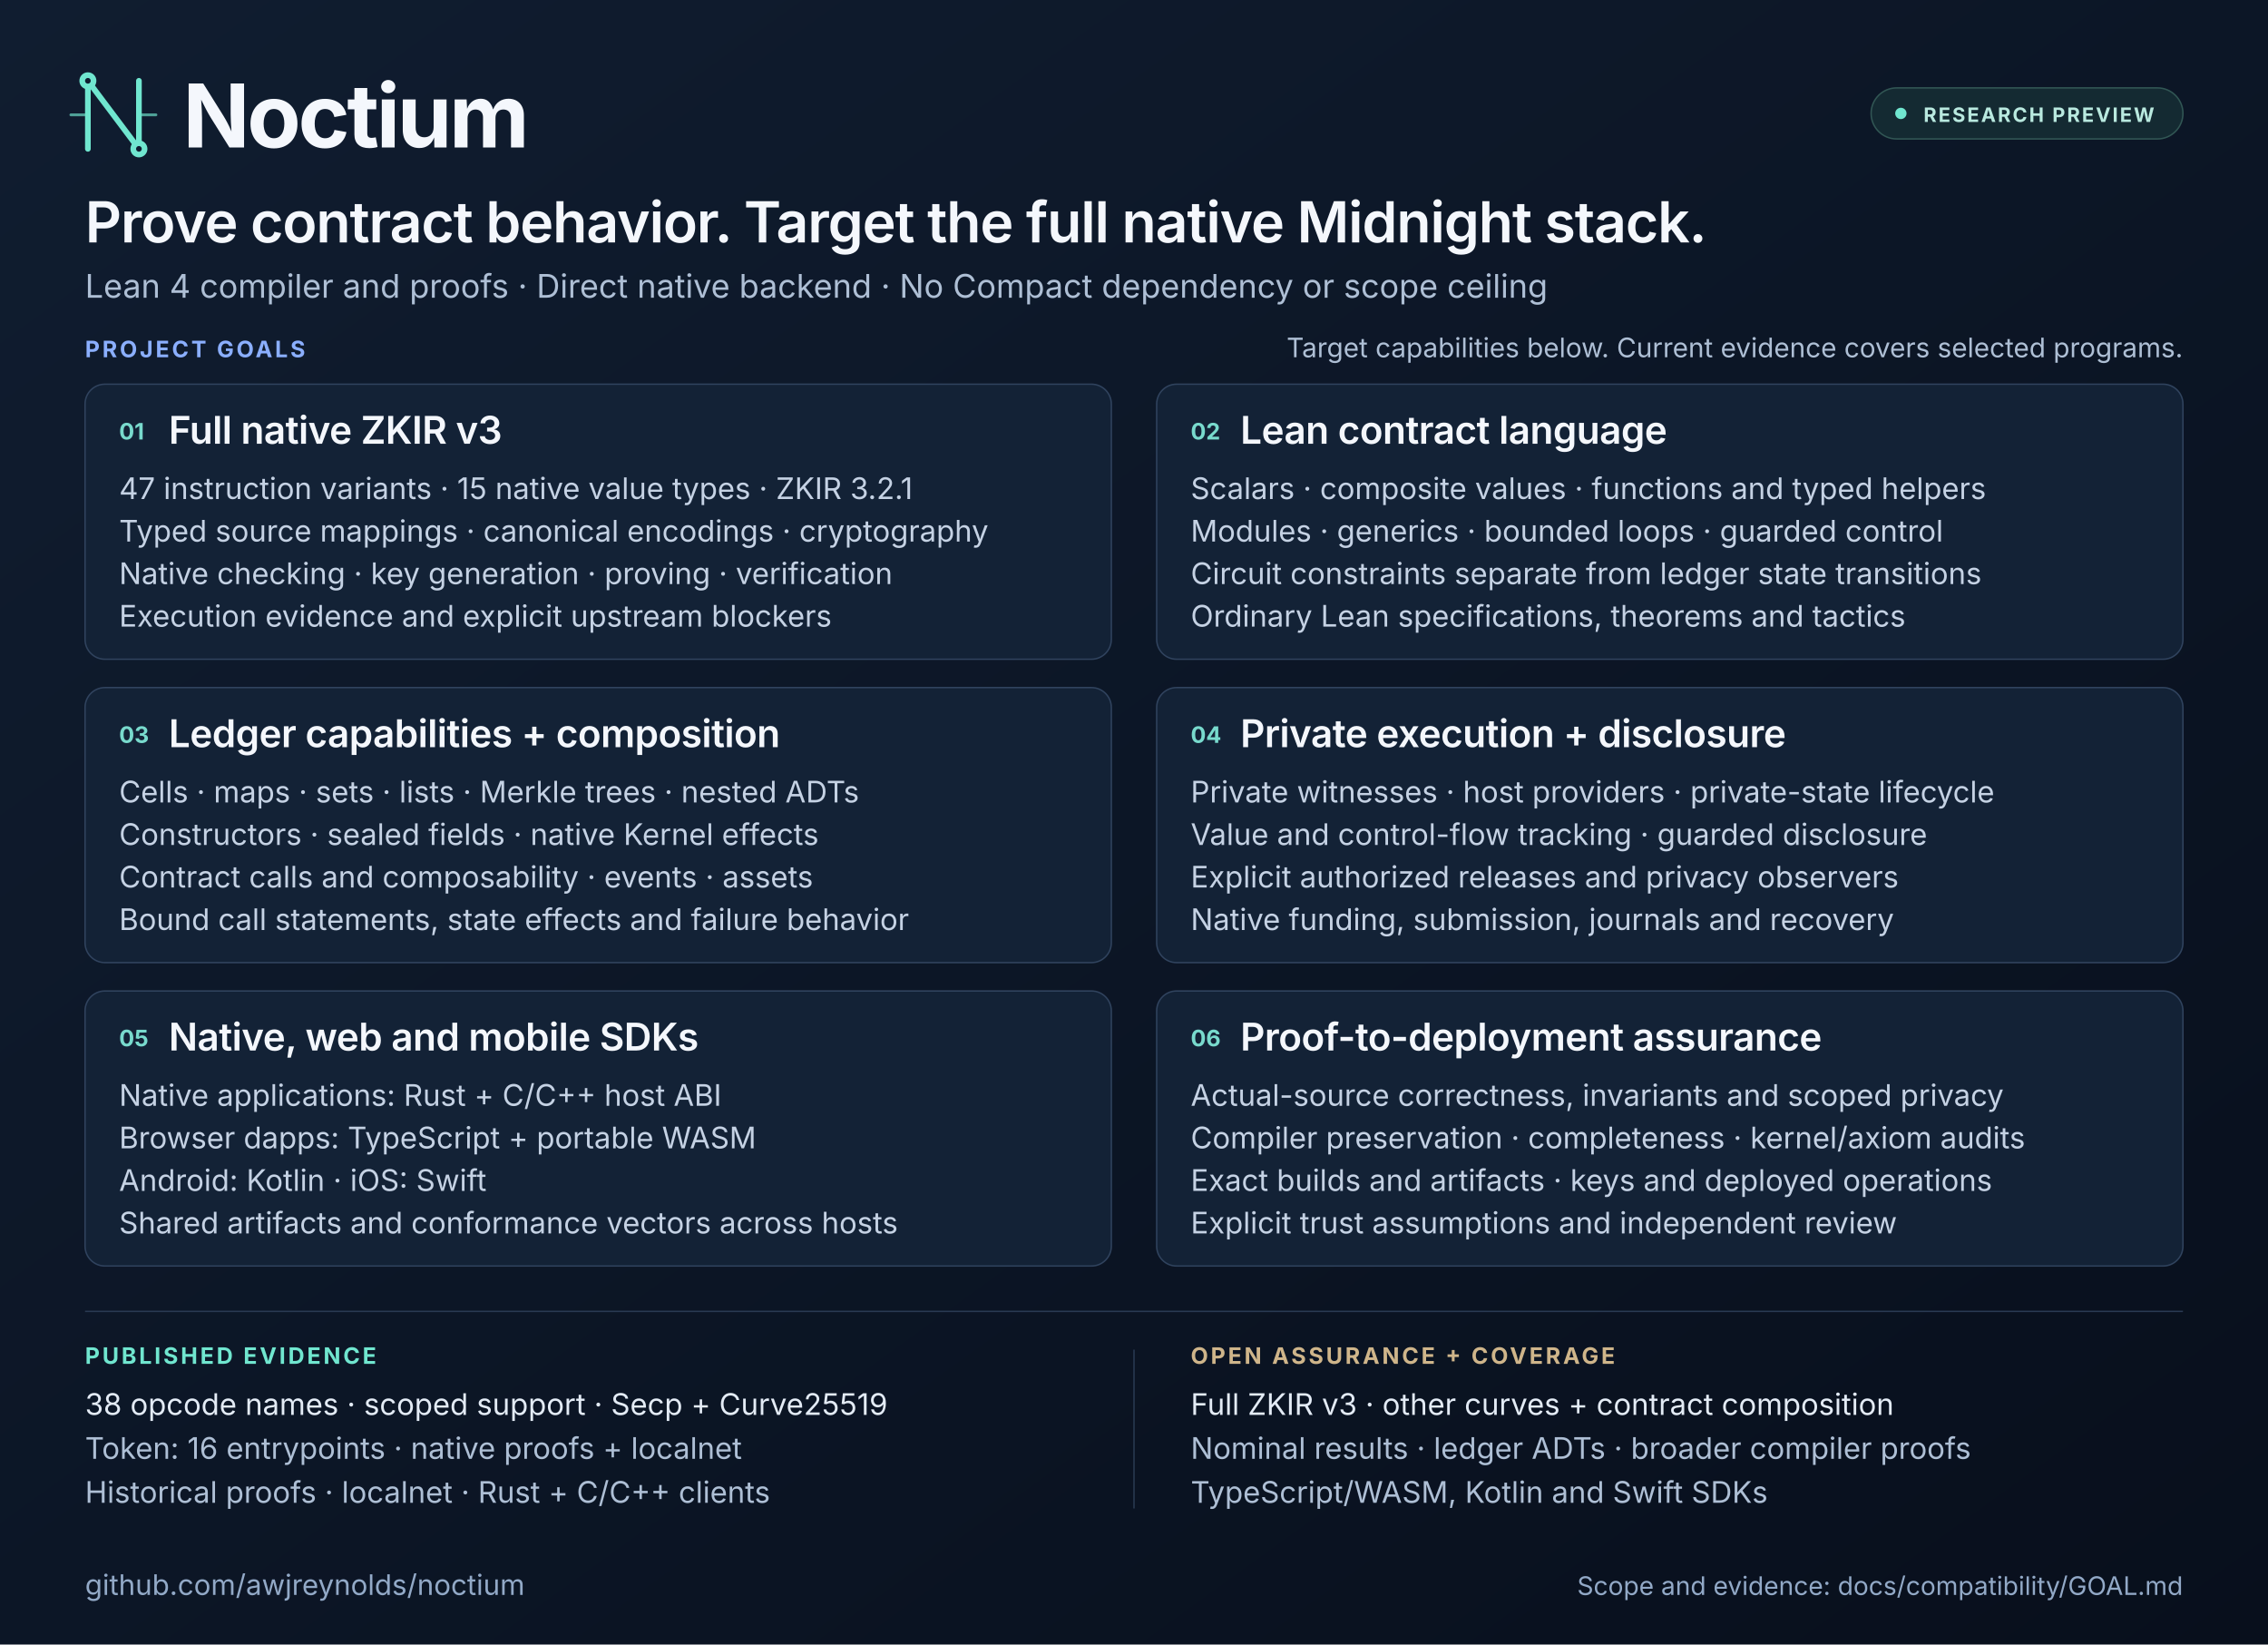
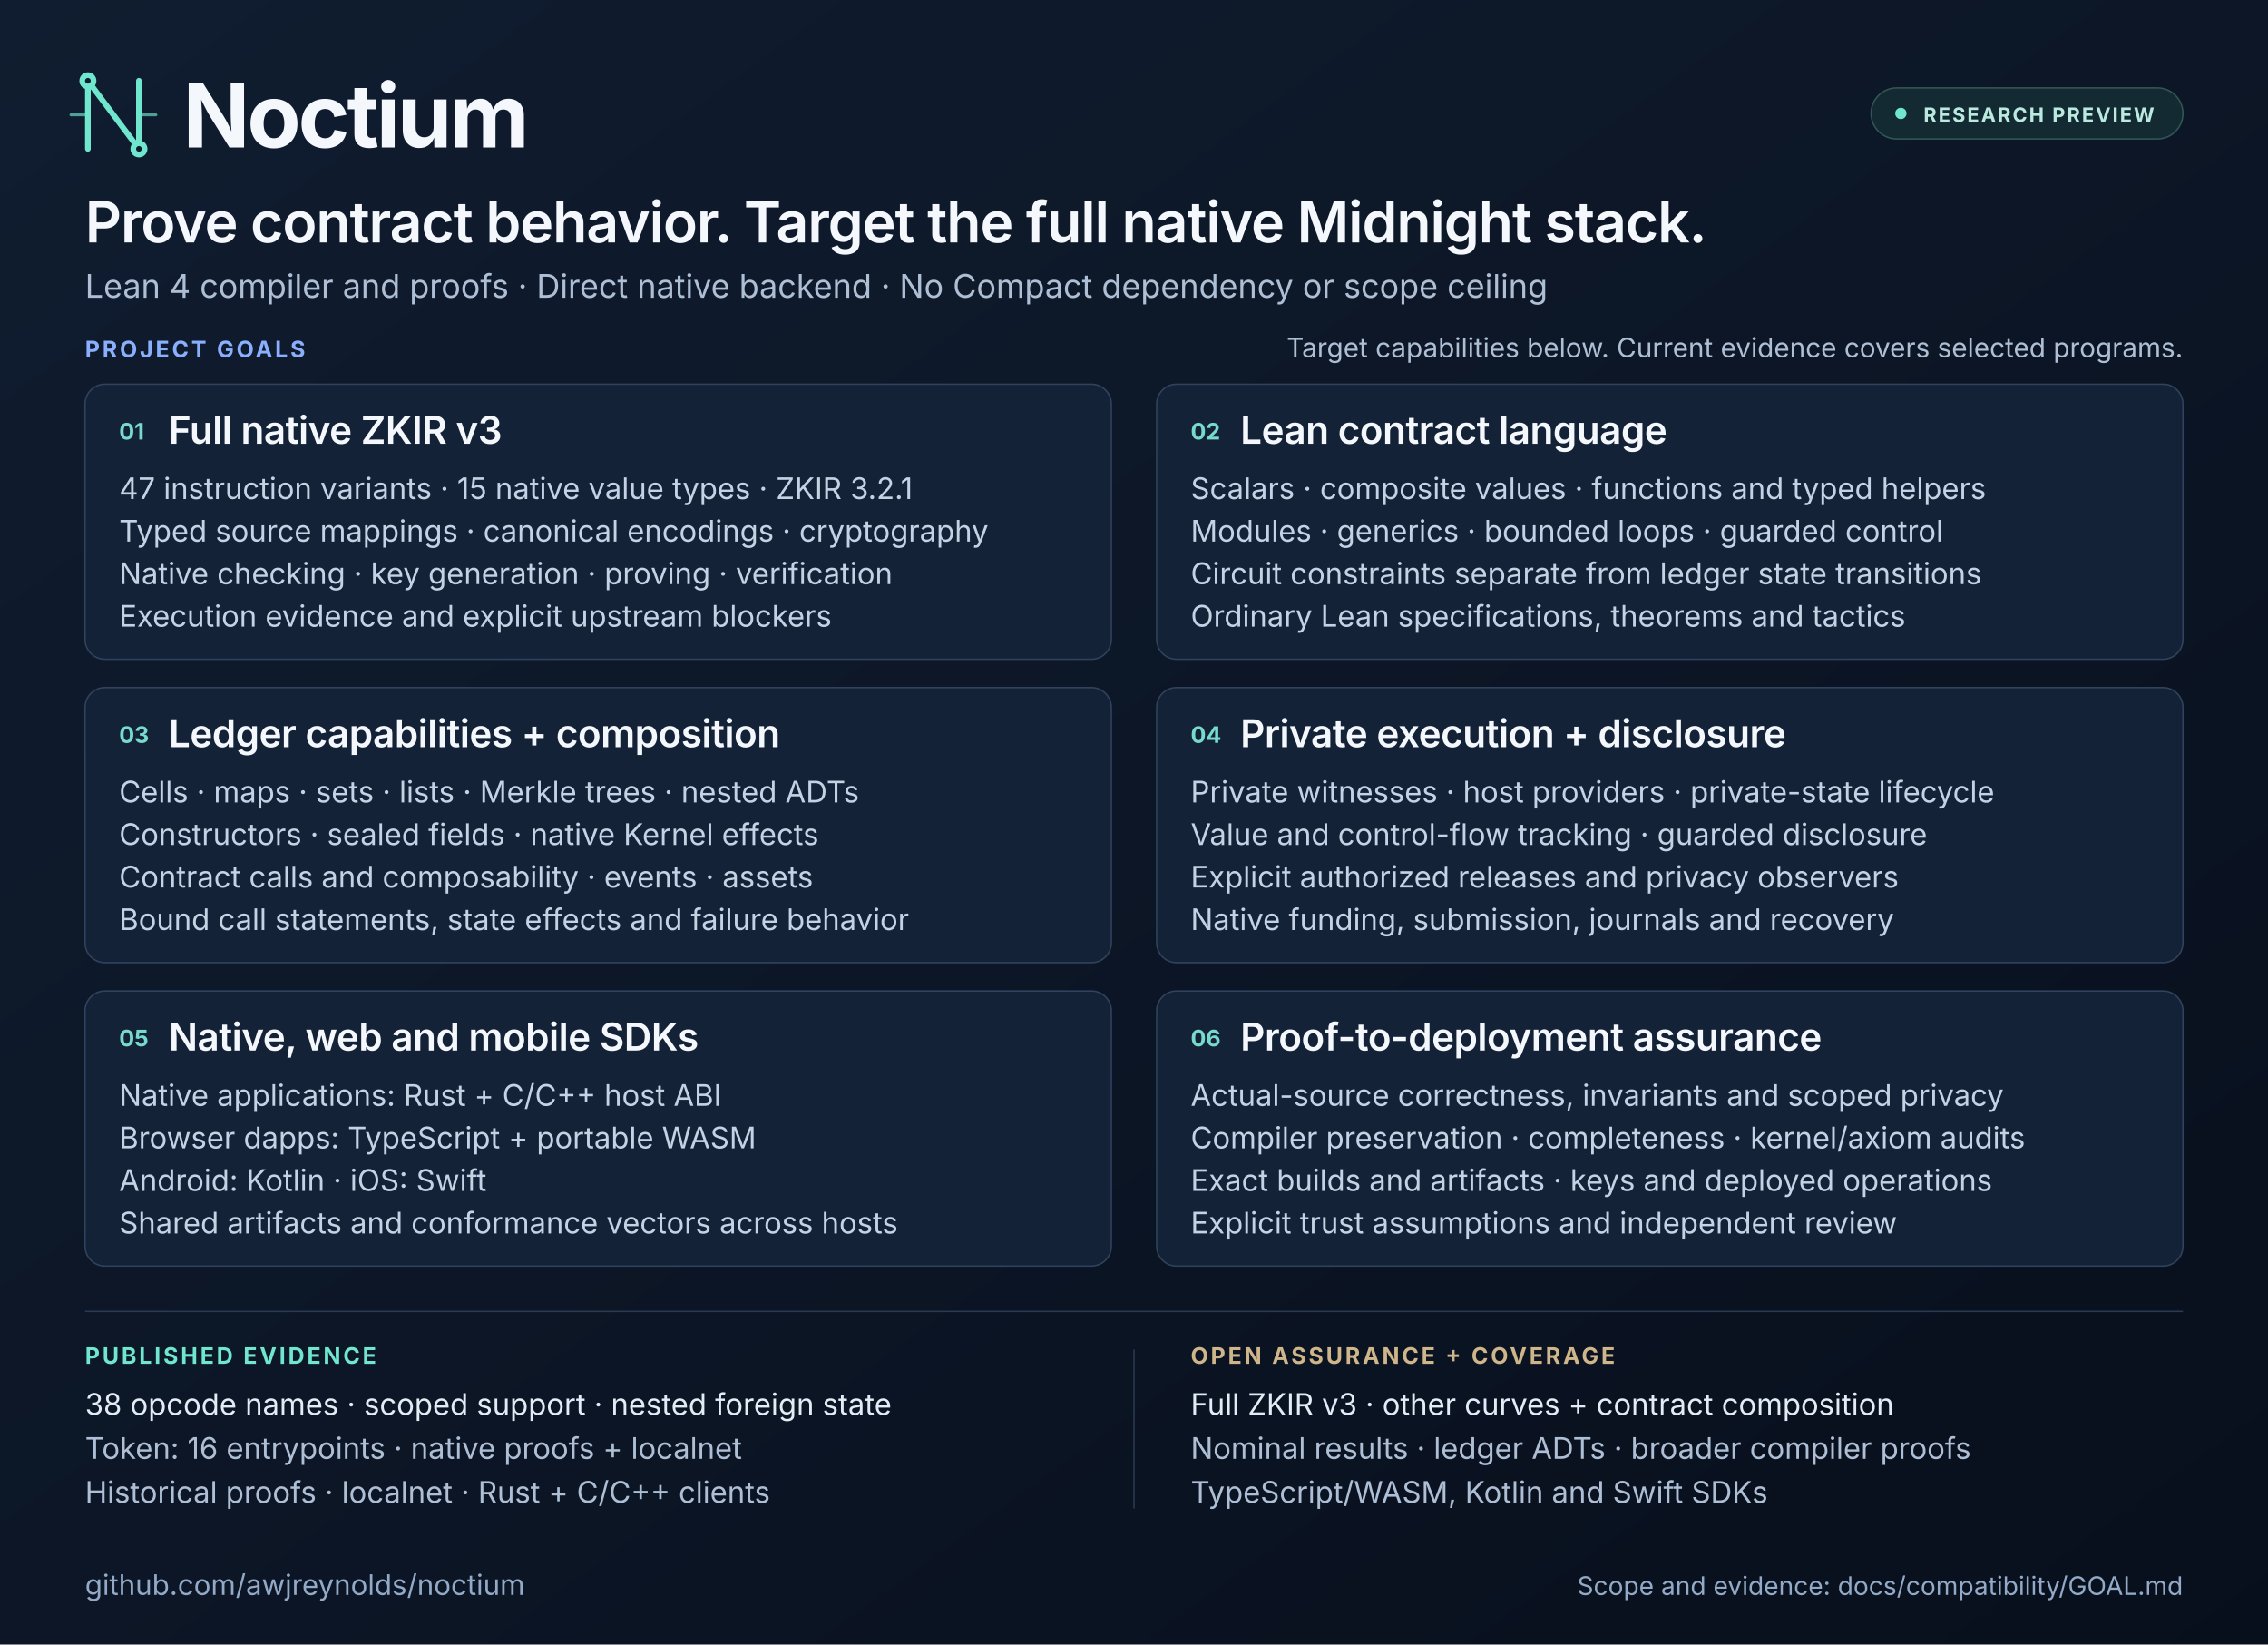
<svg xmlns="http://www.w3.org/2000/svg" width="1600" height="1160" viewBox="0 0 1600 1160" role="img" aria-labelledby="title description">
  <defs>
    <linearGradient id="background" x1="0" y1="0" x2="1" y2="1">
      <stop offset="0" stop-color="#101D30" />
      <stop offset="1" stop-color="#080F1C" />
    </linearGradient>
    <linearGradient id="accent" x1="0" y1="0" x2="1" y2="0">
      <stop offset="0" stop-color="#70E6CF" />
      <stop offset="1" stop-color="#8BAFFF" />
    </linearGradient>
  </defs>
  <rect width="1600" height="1160" fill="url(#background)" />
  <path d="M0 2H1600" stroke="url(#accent)" stroke-width="4" />
  <g stroke="#70E6CF" stroke-width="4" fill="none" stroke-linecap="round" stroke-linejoin="round">
    <path d="M62 105V57L98 105V57" />
    <path d="M50 81H62M98 81H110" stroke-width="2" opacity="0.65" />
    <circle cx="62" cy="57" r="4" fill="#101D30" />
    <circle cx="98" cy="105" r="4" fill="#101D30" />
  </g>
  <g font-family="Inter, Arial, Helvetica, sans-serif">
    <text x="129" y="104" fill="#F4F7FC" font-size="62" font-weight="700" letter-spacing="-2">Noctium</text>
    <rect x="1320" y="62" width="220" height="36" rx="18" fill="#142A32" stroke="#315654" />
    <circle cx="1341" cy="80" r="4" fill="#70E6CF" />
    <text x="1357" y="86" fill="#B9E9DF" font-size="14" font-weight="700" letter-spacing="1.3">RESEARCH PREVIEW</text>
    <text x="60" y="171" fill="#F4F7FC" font-size="40" font-weight="600" letter-spacing="-0.7">Prove contract behavior. Target the full native Midnight stack.</text>
    <text x="60" y="210" fill="#AEBFD5" font-size="23">Lean 4 compiler and proofs · Direct native backend · No Compact dependency or scope ceiling</text>
    <text x="60" y="252" fill="#8BAFFF" font-size="16" font-weight="700" letter-spacing="1.8">PROJECT GOALS</text>
    <text x="1540" y="252" fill="#AEBFD5" font-size="19" text-anchor="end">Target capabilities below. Current evidence covers selected programs.</text>
    <g fill="#132236" stroke="#30435E">
      <rect x="60" y="271" width="724" height="194" rx="14" />
      <rect x="816" y="271" width="724" height="194" rx="14" />
      <rect x="60" y="485" width="724" height="194" rx="14" />
      <rect x="816" y="485" width="724" height="194" rx="14" />
      <rect x="60" y="699" width="724" height="194" rx="14" />
      <rect x="816" y="699" width="724" height="194" rx="14" />
    </g>
    <g fill="#78DACD" font-size="16" font-weight="700">
      <text x="84" y="310">01</text>
      <text x="840" y="310">02</text>
      <text x="84" y="524">03</text>
      <text x="840" y="524">04</text>
      <text x="84" y="738">05</text>
      <text x="840" y="738">06</text>
    </g>
    <g fill="#F4F7FC" font-size="27" font-weight="600" letter-spacing="-0.3">
      <text x="119" y="313">Full native ZKIR v3</text>
      <text x="875" y="313">Lean contract language</text>
      <text x="119" y="527">Ledger capabilities + composition</text>
      <text x="875" y="527">Private execution + disclosure</text>
      <text x="119" y="741">Native, web and mobile SDKs</text>
      <text x="875" y="741">Proof-to-deployment assurance</text>
    </g>
    <g fill="#C5D2E4" font-size="21">
      <text x="84" y="352">47 instruction variants · 15 native value types · ZKIR 3.2.1</text>
      <text x="84" y="382">Typed source mappings · canonical encodings · cryptography</text>
      <text x="84" y="412">Native checking · key generation · proving · verification</text>
      <text x="84" y="442">Execution evidence and explicit upstream blockers</text>
      <text x="840" y="352">Scalars · composite values · functions and typed helpers</text>
      <text x="840" y="382">Modules · generics · bounded loops · guarded control</text>
      <text x="840" y="412">Circuit constraints separate from ledger state transitions</text>
      <text x="840" y="442">Ordinary Lean specifications, theorems and tactics</text>
      <text x="84" y="566">Cells · maps · sets · lists · Merkle trees · nested ADTs</text>
      <text x="84" y="596">Constructors · sealed fields · native Kernel effects</text>
      <text x="84" y="626">Contract calls and composability · events · assets</text>
      <text x="84" y="656">Bound call statements, state effects and failure behavior</text>
      <text x="840" y="566">Private witnesses · host providers · private-state lifecycle</text>
      <text x="840" y="596">Value and control-flow tracking · guarded disclosure</text>
      <text x="840" y="626">Explicit authorized releases and privacy observers</text>
      <text x="840" y="656">Native funding, submission, journals and recovery</text>
      <text x="84" y="780">Native applications: Rust + C/C++ host ABI</text>
      <text x="84" y="810">Browser dapps: TypeScript + portable WASM</text>
      <text x="84" y="840">Android: Kotlin · iOS: Swift</text>
      <text x="84" y="870">Shared artifacts and conformance vectors across hosts</text>
      <text x="840" y="780">Actual-source correctness, invariants and scoped privacy</text>
      <text x="840" y="810">Compiler preservation · completeness · kernel/axiom audits</text>
      <text x="840" y="840">Exact builds and artifacts · keys and deployed operations</text>
      <text x="840" y="870">Explicit trust assumptions and independent review</text>
    </g>
    <path d="M60 925H1540" stroke="#293A52" />
    <text x="60" y="962" fill="#70E6CF" font-size="16" font-weight="700" letter-spacing="1.8">PUBLISHED EVIDENCE</text>
-     <text x="60" y="998" fill="#E3EBF5" font-size="21">38 opcode names · scoped support · Secp + Curve25519</text>
+     <text x="60" y="998" fill="#E3EBF5" font-size="21">38 opcode names · scoped support · nested foreign state</text>
    <text x="60" y="1029" fill="#AEBFD5" font-size="21">Token: 16 entrypoints · native proofs + localnet</text>
    <text x="60" y="1060" fill="#AEBFD5" font-size="21">Historical proofs · localnet · Rust + C/C++ clients</text>
    <path d="M800 952V1064" stroke="#293A52" />
    <text x="840" y="962" fill="#CFB58A" font-size="16" font-weight="700" letter-spacing="1.8">OPEN ASSURANCE + COVERAGE</text>
    <text x="840" y="998" fill="#E3EBF5" font-size="21">Full ZKIR v3 · other curves + contract composition</text>
    <text x="840" y="1029" fill="#AEBFD5" font-size="21">Nominal results · ledger ADTs · broader compiler proofs</text>
    <text x="840" y="1060" fill="#AEBFD5" font-size="21">TypeScript/WASM, Kotlin and Swift SDKs</text>
    <text x="60" y="1125" fill="#92A9C7" font-size="20">github.com/awjreynolds/noctium</text>
    <text x="1540" y="1125" fill="#92A9C7" font-size="18" text-anchor="end">Scope and evidence: docs/compatibility/GOAL.md</text>
  </g>
</svg>
